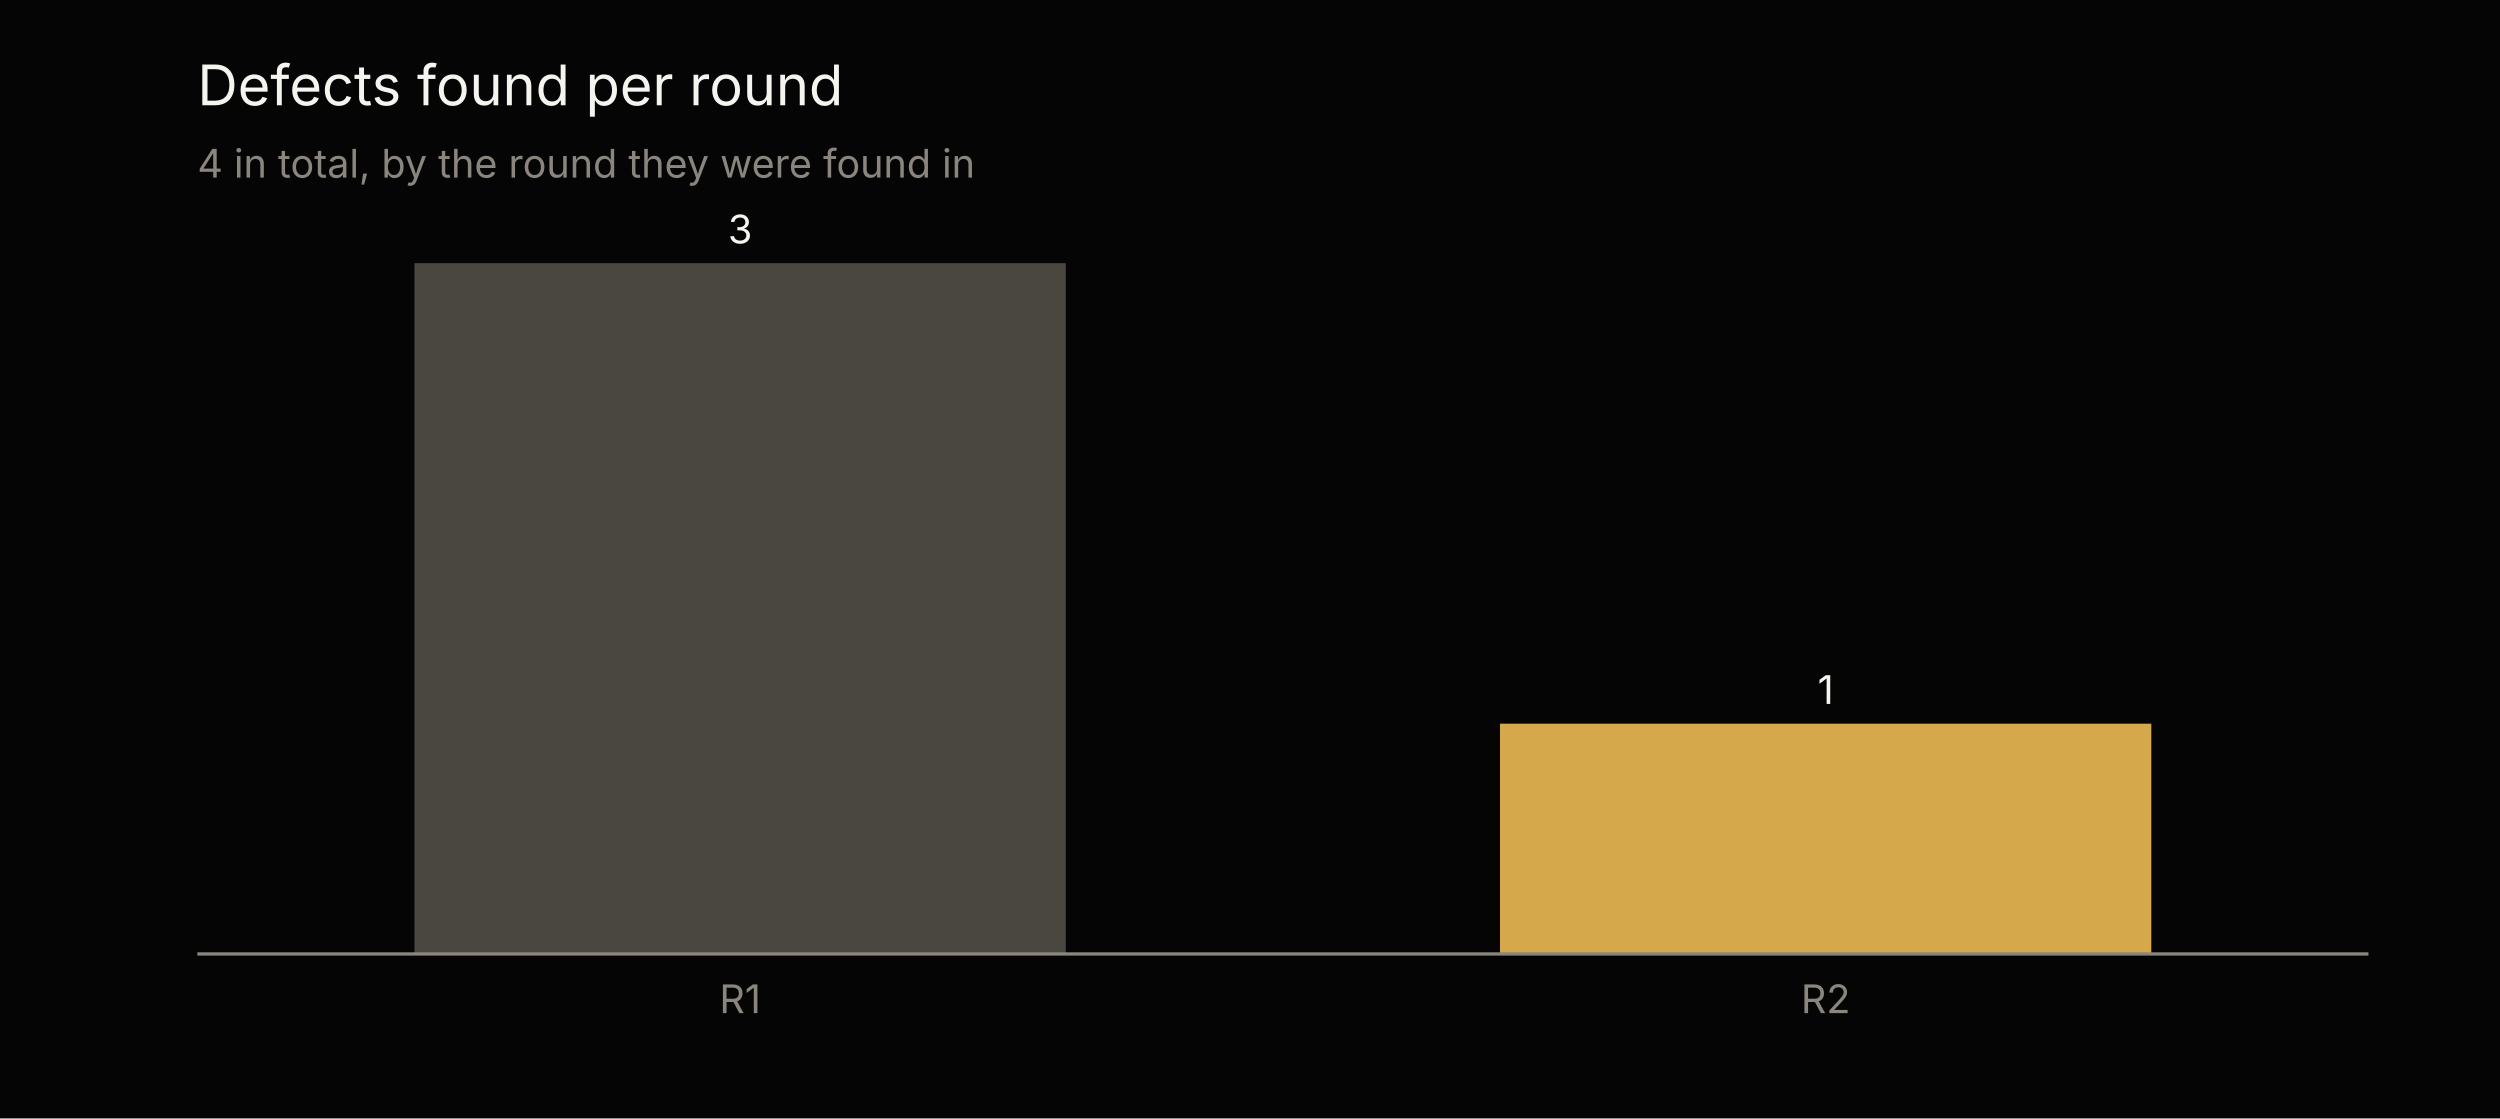
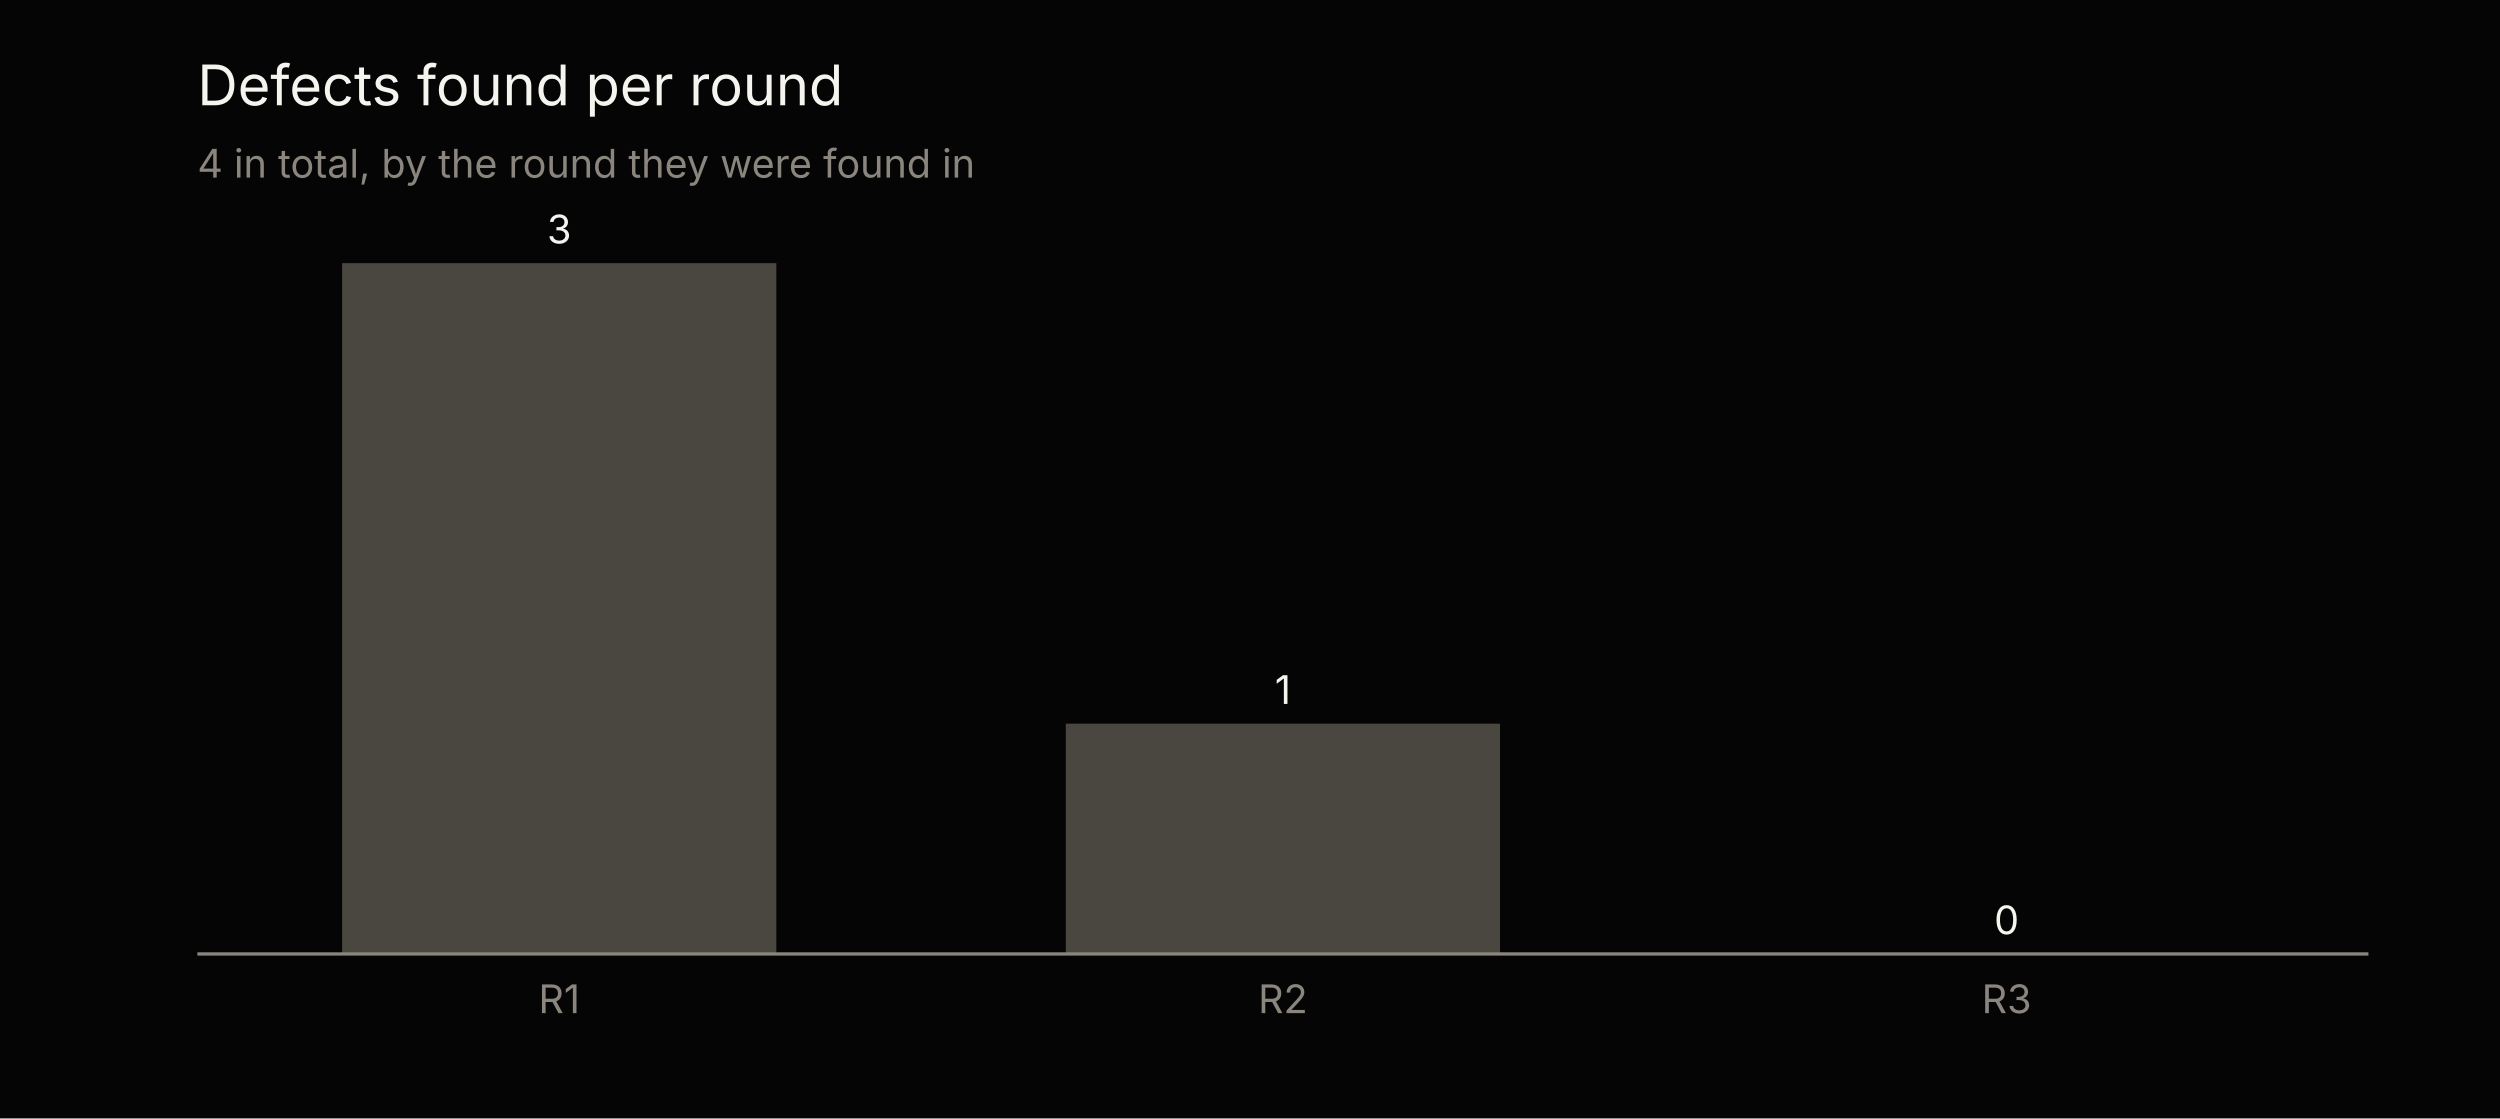
<svg xmlns="http://www.w3.org/2000/svg" viewBox="0 0 760 340" font-family="Inter, Arial, sans-serif" font-size="12">
  <rect width="760" height="340" fill="#050505" />
  <text x="60" y="32" font-size="17" fill="#f5f4ef">Defects found per round</text>
  <text x="60" y="54" fill="#8a867e">4 in total, by the round they were found in</text>
-   <rect x="126.0" y="80.0" width="198.0" height="210.0" fill="#4a4740" />
-   <text x="225.0" y="74.0" text-anchor="middle" fill="#f5f4ef">3</text>
-   <text x="225.0" y="308" text-anchor="middle" fill="#8a867e">R1</text>
-   <rect x="456.0" y="220.0" width="198.0" height="70.0" fill="#d5a84b" />
-   <text x="555.0" y="214.0" text-anchor="middle" fill="#f5f4ef">1</text>
-   <text x="555.0" y="308" text-anchor="middle" fill="#8a867e">R2</text>
+   <rect x="104.0" y="80.0" width="132.0" height="210.0" fill="#4a4740" />
+   <text x="170.0" y="74.0" text-anchor="middle" fill="#f5f4ef">3</text>
+   <text x="170.0" y="308" text-anchor="middle" fill="#8a867e">R1</text>
+   <rect x="324.0" y="220.0" width="132.0" height="70.0" fill="#4a4740" />
+   <text x="390.0" y="214.0" text-anchor="middle" fill="#f5f4ef">1</text>
+   <text x="390.0" y="308" text-anchor="middle" fill="#8a867e">R2</text>
+   <rect x="544.0" y="290.0" width="132.0" height="0.0" fill="#d5a84b" />
+   <text x="610.0" y="284.0" text-anchor="middle" fill="#f5f4ef">0</text>
+   <text x="610.0" y="308" text-anchor="middle" fill="#8a867e">R3</text>
  <line x1="60" x2="720" y1="290" y2="290" stroke="#8a867e" />
</svg>
